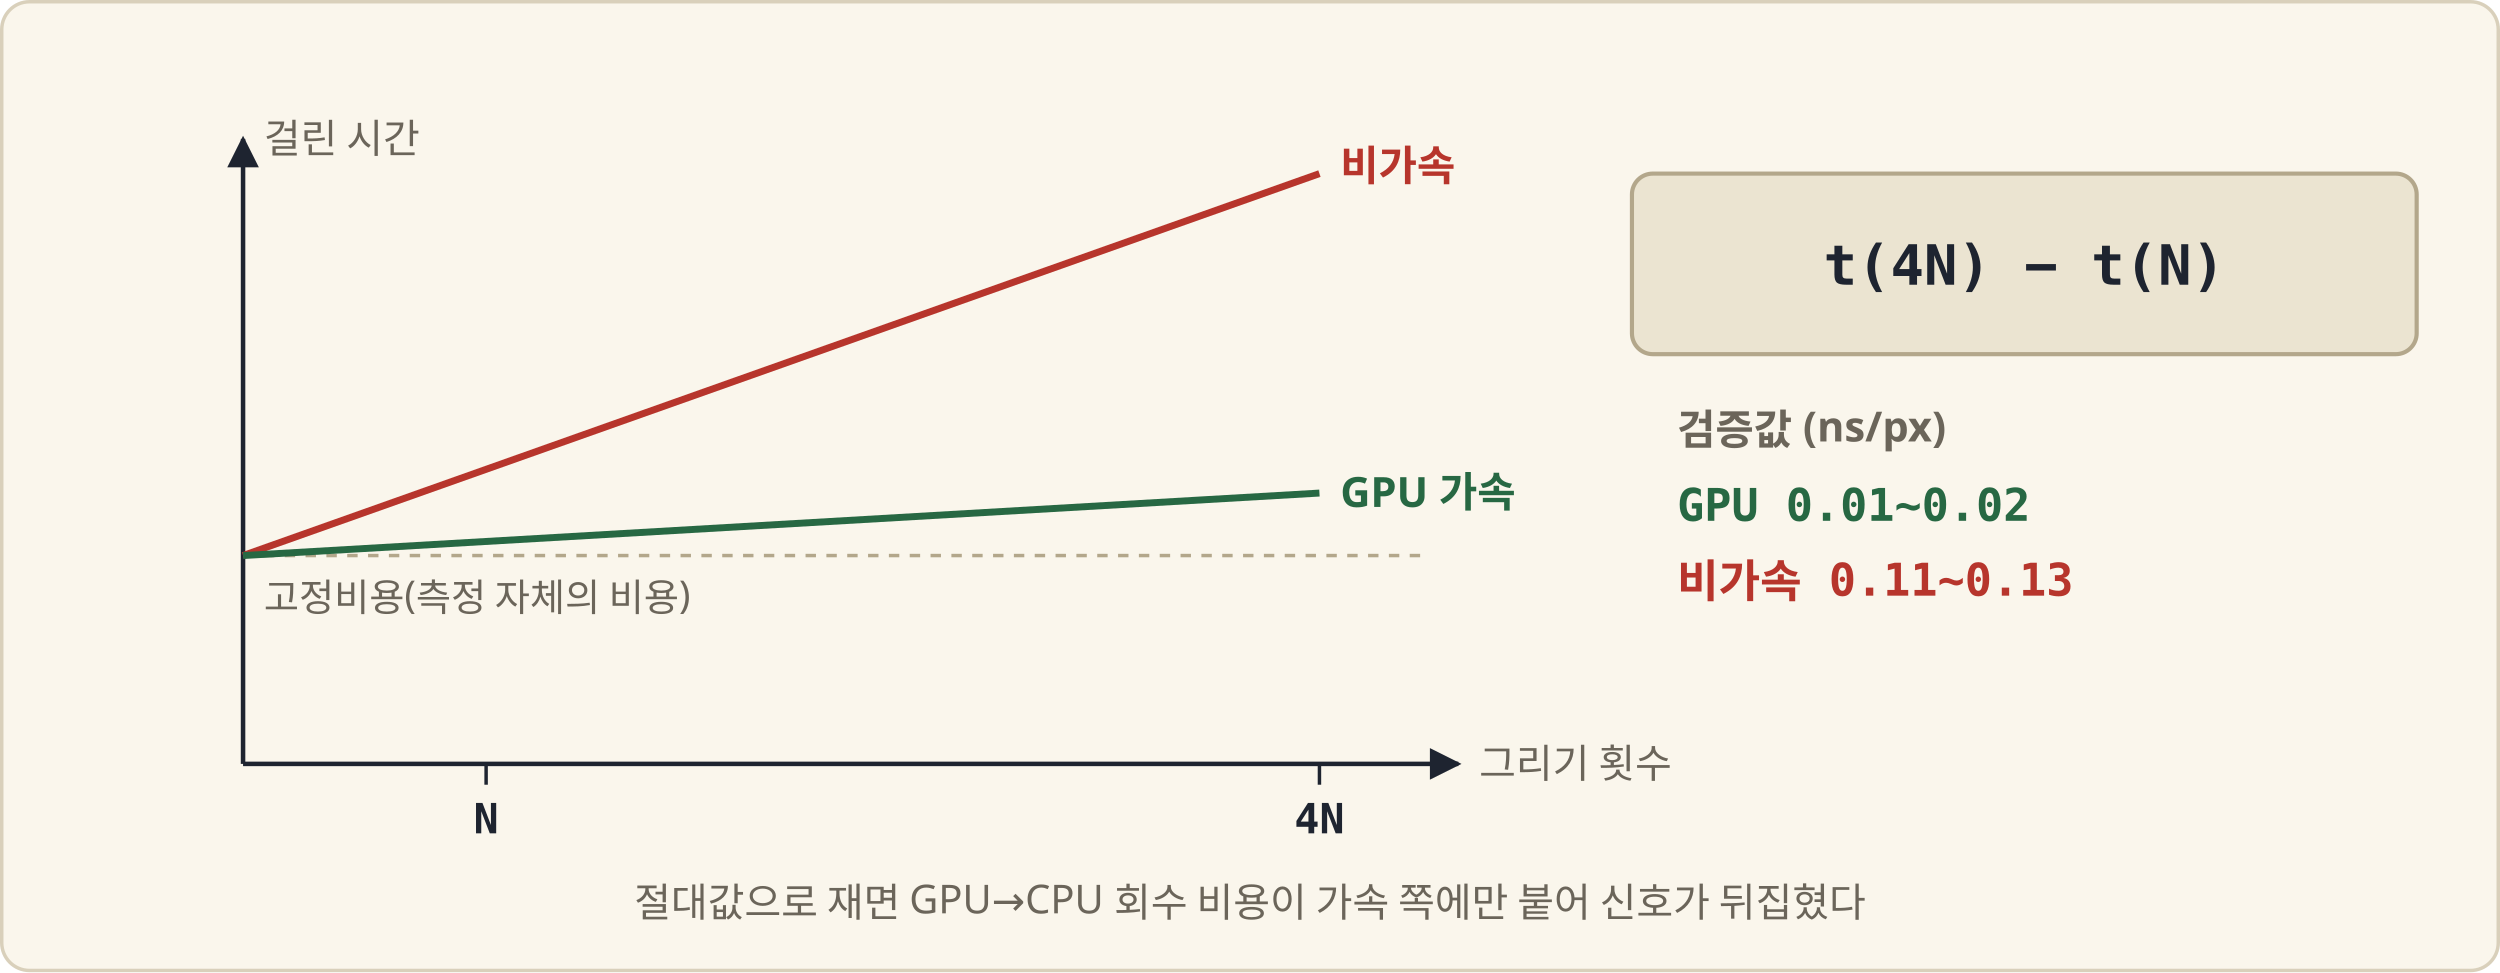
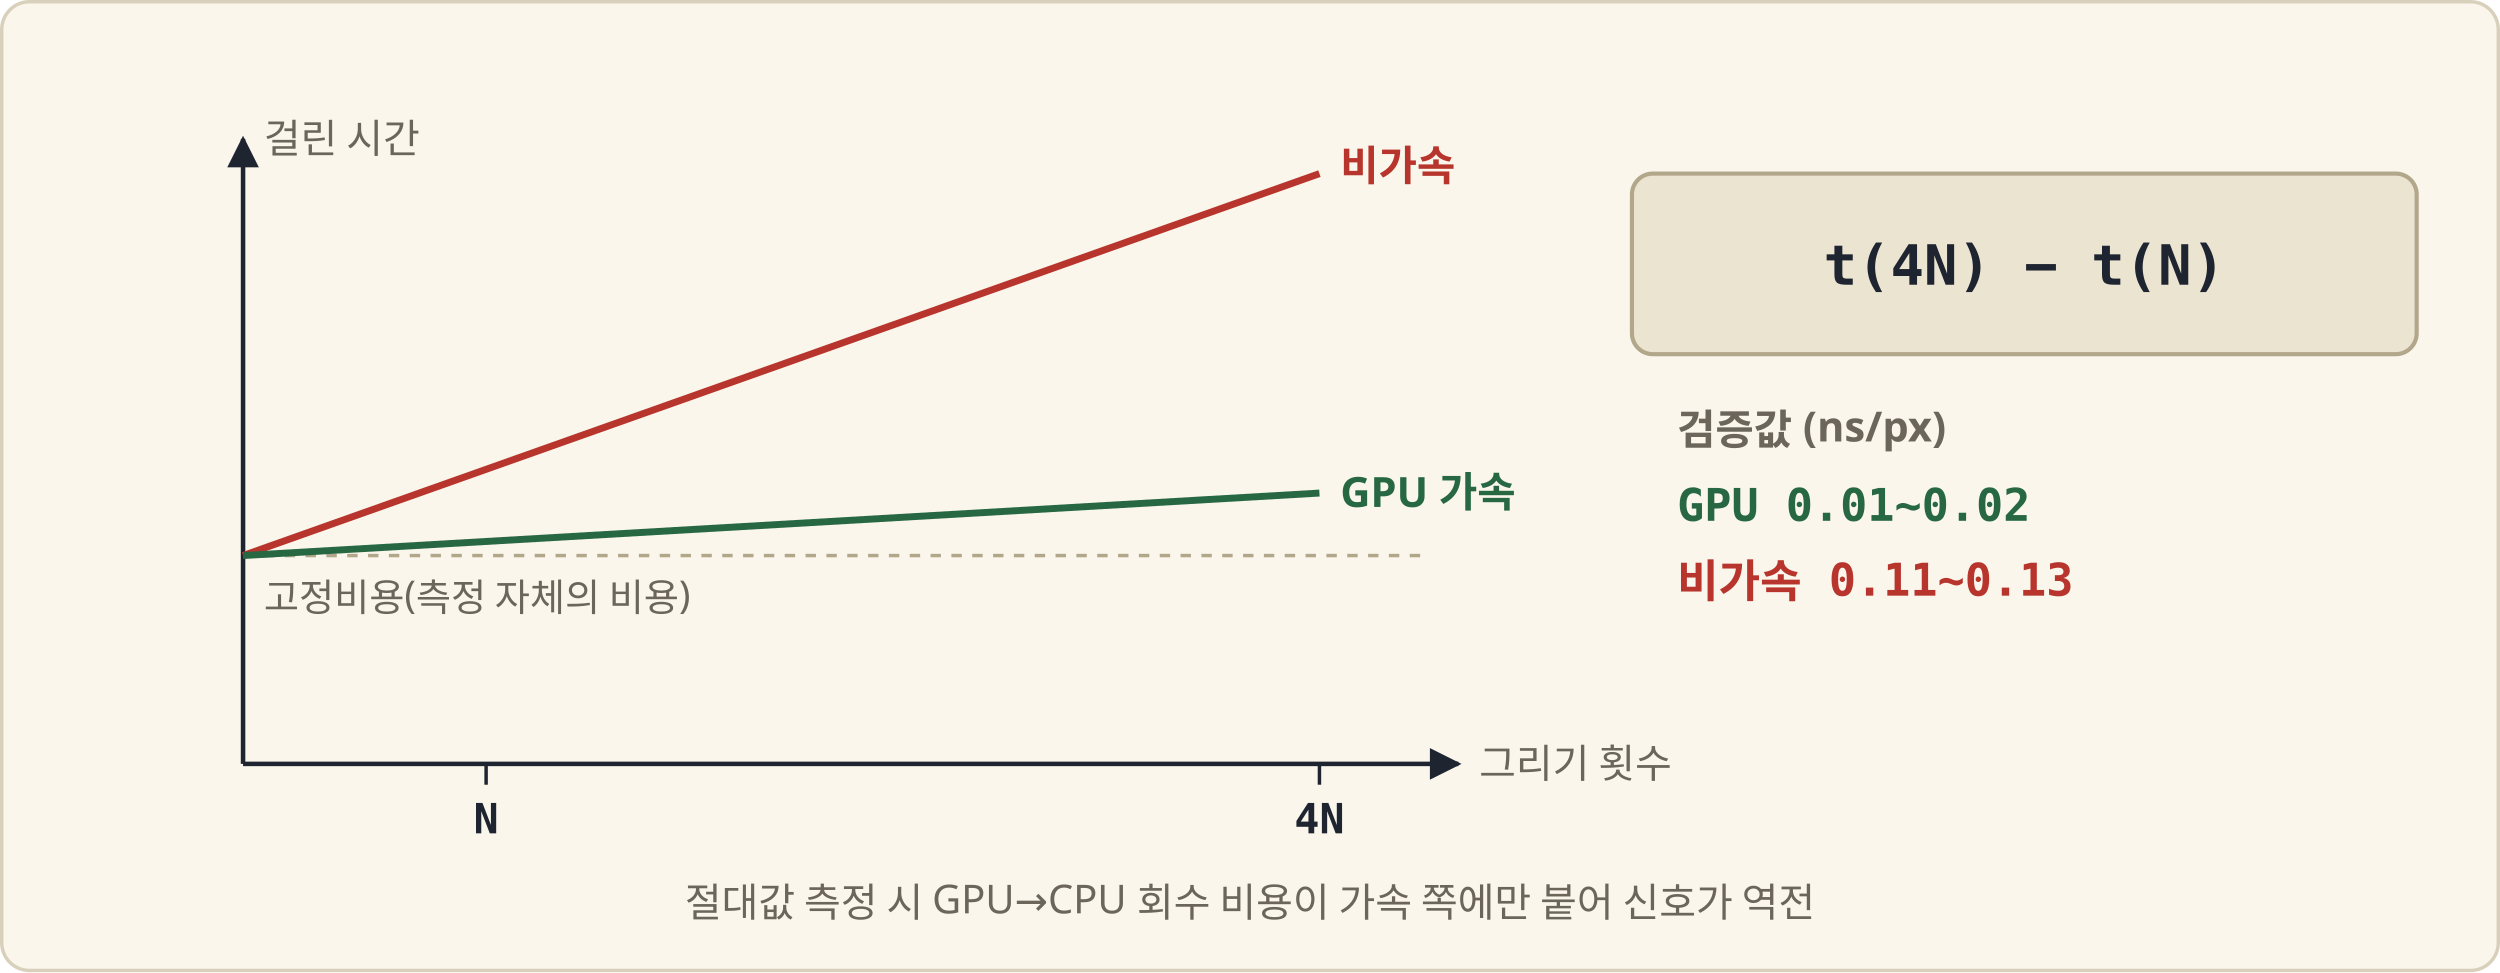
<svg xmlns="http://www.w3.org/2000/svg" viewBox="0 0 720 280" width="720" height="280" role="img" aria-label="기울기 측정: 같은 일을 N번과 4N번 해서 시간 차를 보면 고정비용이 상쇄된다">
  <defs>
    <marker id="a-ink" viewBox="0 0 10 10" refX="9" refY="5" markerWidth="7" markerHeight="7" orient="auto-start-reverse">
      <path d="M0,0 L10,5 L0,10 z" fill="#1e2430" />
    </marker>
    <marker id="a-seal" viewBox="0 0 10 10" refX="9" refY="5" markerWidth="7" markerHeight="7" orient="auto-start-reverse">
      <path d="M0,0 L10,5 L0,10 z" fill="#b7352c" />
    </marker>
    <marker id="a-live" viewBox="0 0 10 10" refX="9" refY="5" markerWidth="7" markerHeight="7" orient="auto-start-reverse">
      <path d="M0,0 L10,5 L0,10 z" fill="#276843" />
    </marker>
    <marker id="a-faint" viewBox="0 0 10 10" refX="9" refY="5" markerWidth="7" markerHeight="7" orient="auto-start-reverse">
      <path d="M0,0 L10,5 L0,10 z" fill="#6b655a" />
    </marker>
  </defs>
  <rect x="0.5" y="0.5" width="719" height="279" rx="8" fill="#faf6ec" stroke="#d9d0bb" />
  <line x1="70" y1="220" x2="420" y2="220" stroke="#1e2430" stroke-width="1.3" marker-end="url(#a-ink)" />
  <line x1="70" y1="220" x2="70" y2="40" stroke="#1e2430" stroke-width="1.3" marker-end="url(#a-ink)" />
  <text x="426" y="224.0" font-family="Pretendard, &quot;Apple SD Gothic Neo&quot;, &quot;Malgun Gothic&quot;, &quot;Noto Sans KR&quot;, sans-serif" font-size="11.5" fill="#6b655a" font-weight="500" text-anchor="start">그리기 횟수</text>
  <text x="76" y="44.0" font-family="Pretendard, &quot;Apple SD Gothic Neo&quot;, &quot;Malgun Gothic&quot;, &quot;Noto Sans KR&quot;, sans-serif" font-size="11.5" fill="#6b655a" font-weight="500" text-anchor="start">걸린 시간</text>
  <line x1="70" y1="160" x2="410" y2="160" stroke="#b3a78b" stroke-dasharray="3 3" />
  <text x="76" y="176.0" font-family="Pretendard, &quot;Apple SD Gothic Neo&quot;, &quot;Malgun Gothic&quot;, &quot;Noto Sans KR&quot;, sans-serif" font-size="11" fill="#6b655a" font-weight="500" text-anchor="start">고정비용(측정 자체의 비용)</text>
  <line x1="70" y1="160" x2="380" y2="50" stroke="#b7352c" stroke-width="2" />
  <line x1="70" y1="160" x2="380" y2="142" stroke="#276843" stroke-width="2" />
  <text x="386" y="52.0" font-family="Pretendard, &quot;Apple SD Gothic Neo&quot;, &quot;Malgun Gothic&quot;, &quot;Noto Sans KR&quot;, sans-serif" font-size="12" fill="#b7352c" font-weight="700" text-anchor="start">비가속</text>
  <text x="386" y="146.0" font-family="Pretendard, &quot;Apple SD Gothic Neo&quot;, &quot;Malgun Gothic&quot;, &quot;Noto Sans KR&quot;, sans-serif" font-size="12" fill="#276843" font-weight="700" text-anchor="start">GPU 가속</text>
  <line x1="140" y1="220" x2="140" y2="226" stroke="#1e2430" />
  <line x1="380" y1="220" x2="380" y2="226" stroke="#1e2430" />
  <text x="140" y="240.0" font-family="ui-monospace, &quot;SF Mono&quot;, Consolas, &quot;D2Coding&quot;, monospace" font-size="12" fill="#1e2430" font-weight="700" text-anchor="middle">N</text>
  <text x="380" y="240.0" font-family="ui-monospace, &quot;SF Mono&quot;, Consolas, &quot;D2Coding&quot;, monospace" font-size="12" fill="#1e2430" font-weight="700" text-anchor="middle">4N</text>
  <rect x="470" y="50" width="226" height="52" rx="6" fill="#ebe4d1" stroke="#b3a78b" stroke-width="1.2" />
  <text x="583" y="82.0" font-family="ui-monospace, &quot;SF Mono&quot;, Consolas, &quot;D2Coding&quot;, monospace" font-size="16" fill="#1e2430" font-weight="700" text-anchor="middle">t(4N) − t(N)</text>
  <text x="483" y="128.0" font-family="Pretendard, &quot;Apple SD Gothic Neo&quot;, &quot;Malgun Gothic&quot;, &quot;Noto Sans KR&quot;, sans-serif" font-size="12" fill="#6b655a" font-weight="600" text-anchor="start">검증값 (ns/px)</text>
  <text x="483" y="150.0" font-family="ui-monospace, &quot;SF Mono&quot;, Consolas, &quot;D2Coding&quot;, monospace" font-size="13" fill="#276843" font-weight="700" text-anchor="start">GPU 0.01~0.02</text>
  <text x="483" y="172.0" font-family="ui-monospace, &quot;SF Mono&quot;, Consolas, &quot;D2Coding&quot;, monospace" font-size="13" fill="#b7352c" font-weight="700" text-anchor="start">비가속 0.11~0.13</text>
-   <text x="360" y="264.0" font-family="Pretendard, &quot;Apple SD Gothic Neo&quot;, &quot;Malgun Gothic&quot;, &quot;Noto Sans KR&quot;, sans-serif" font-size="11.5" fill="#6b655a" font-weight="500" text-anchor="middle">절대값으로 재면 GPU→CPU 회수 비용이 가속 쪽에만 붙어 신호가 뒤집혔다</text>
+   <text x="360" y="264.0" font-family="Pretendard, &quot;Apple SD Gothic Neo&quot;, &quot;Malgun Gothic&quot;, &quot;Noto Sans KR&quot;, sans-serif" font-size="11.5" fill="#6b655a" font-weight="500" text-anchor="middle">절대값 측정 시 GPU→CPU 회수 비용이 가속 쪽에만 붙어 신호가 역전</text>
</svg>
